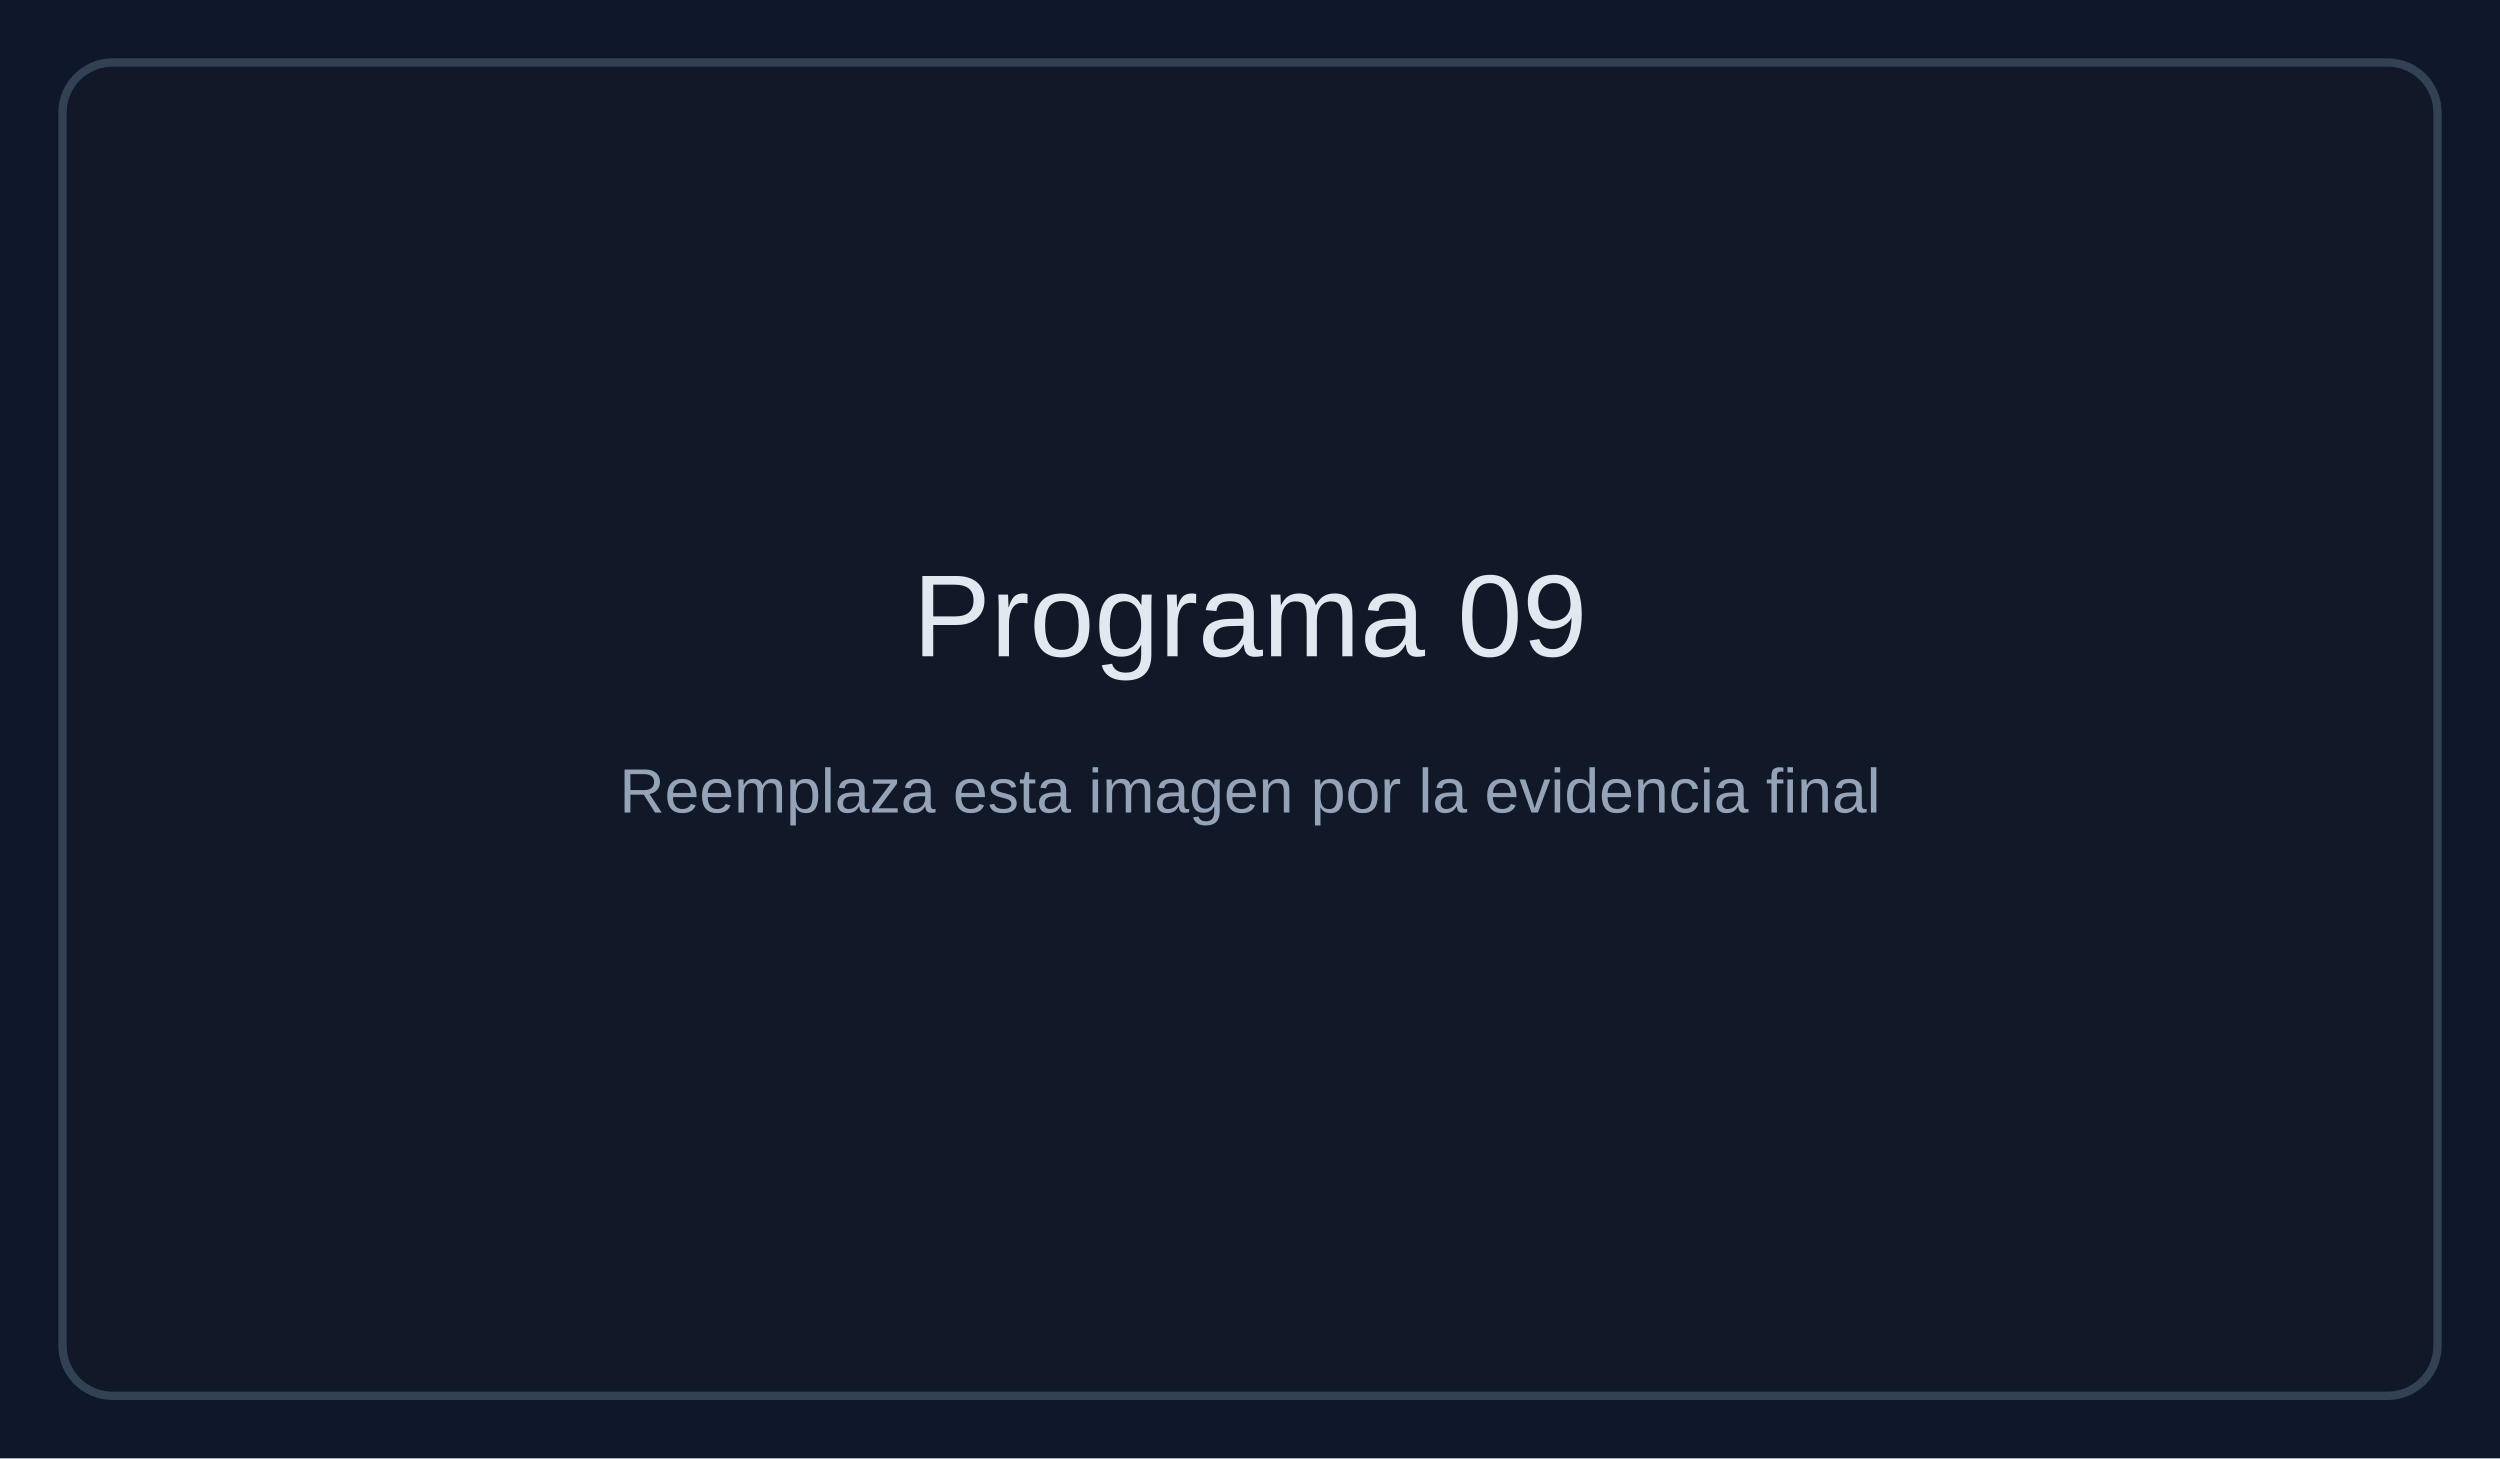
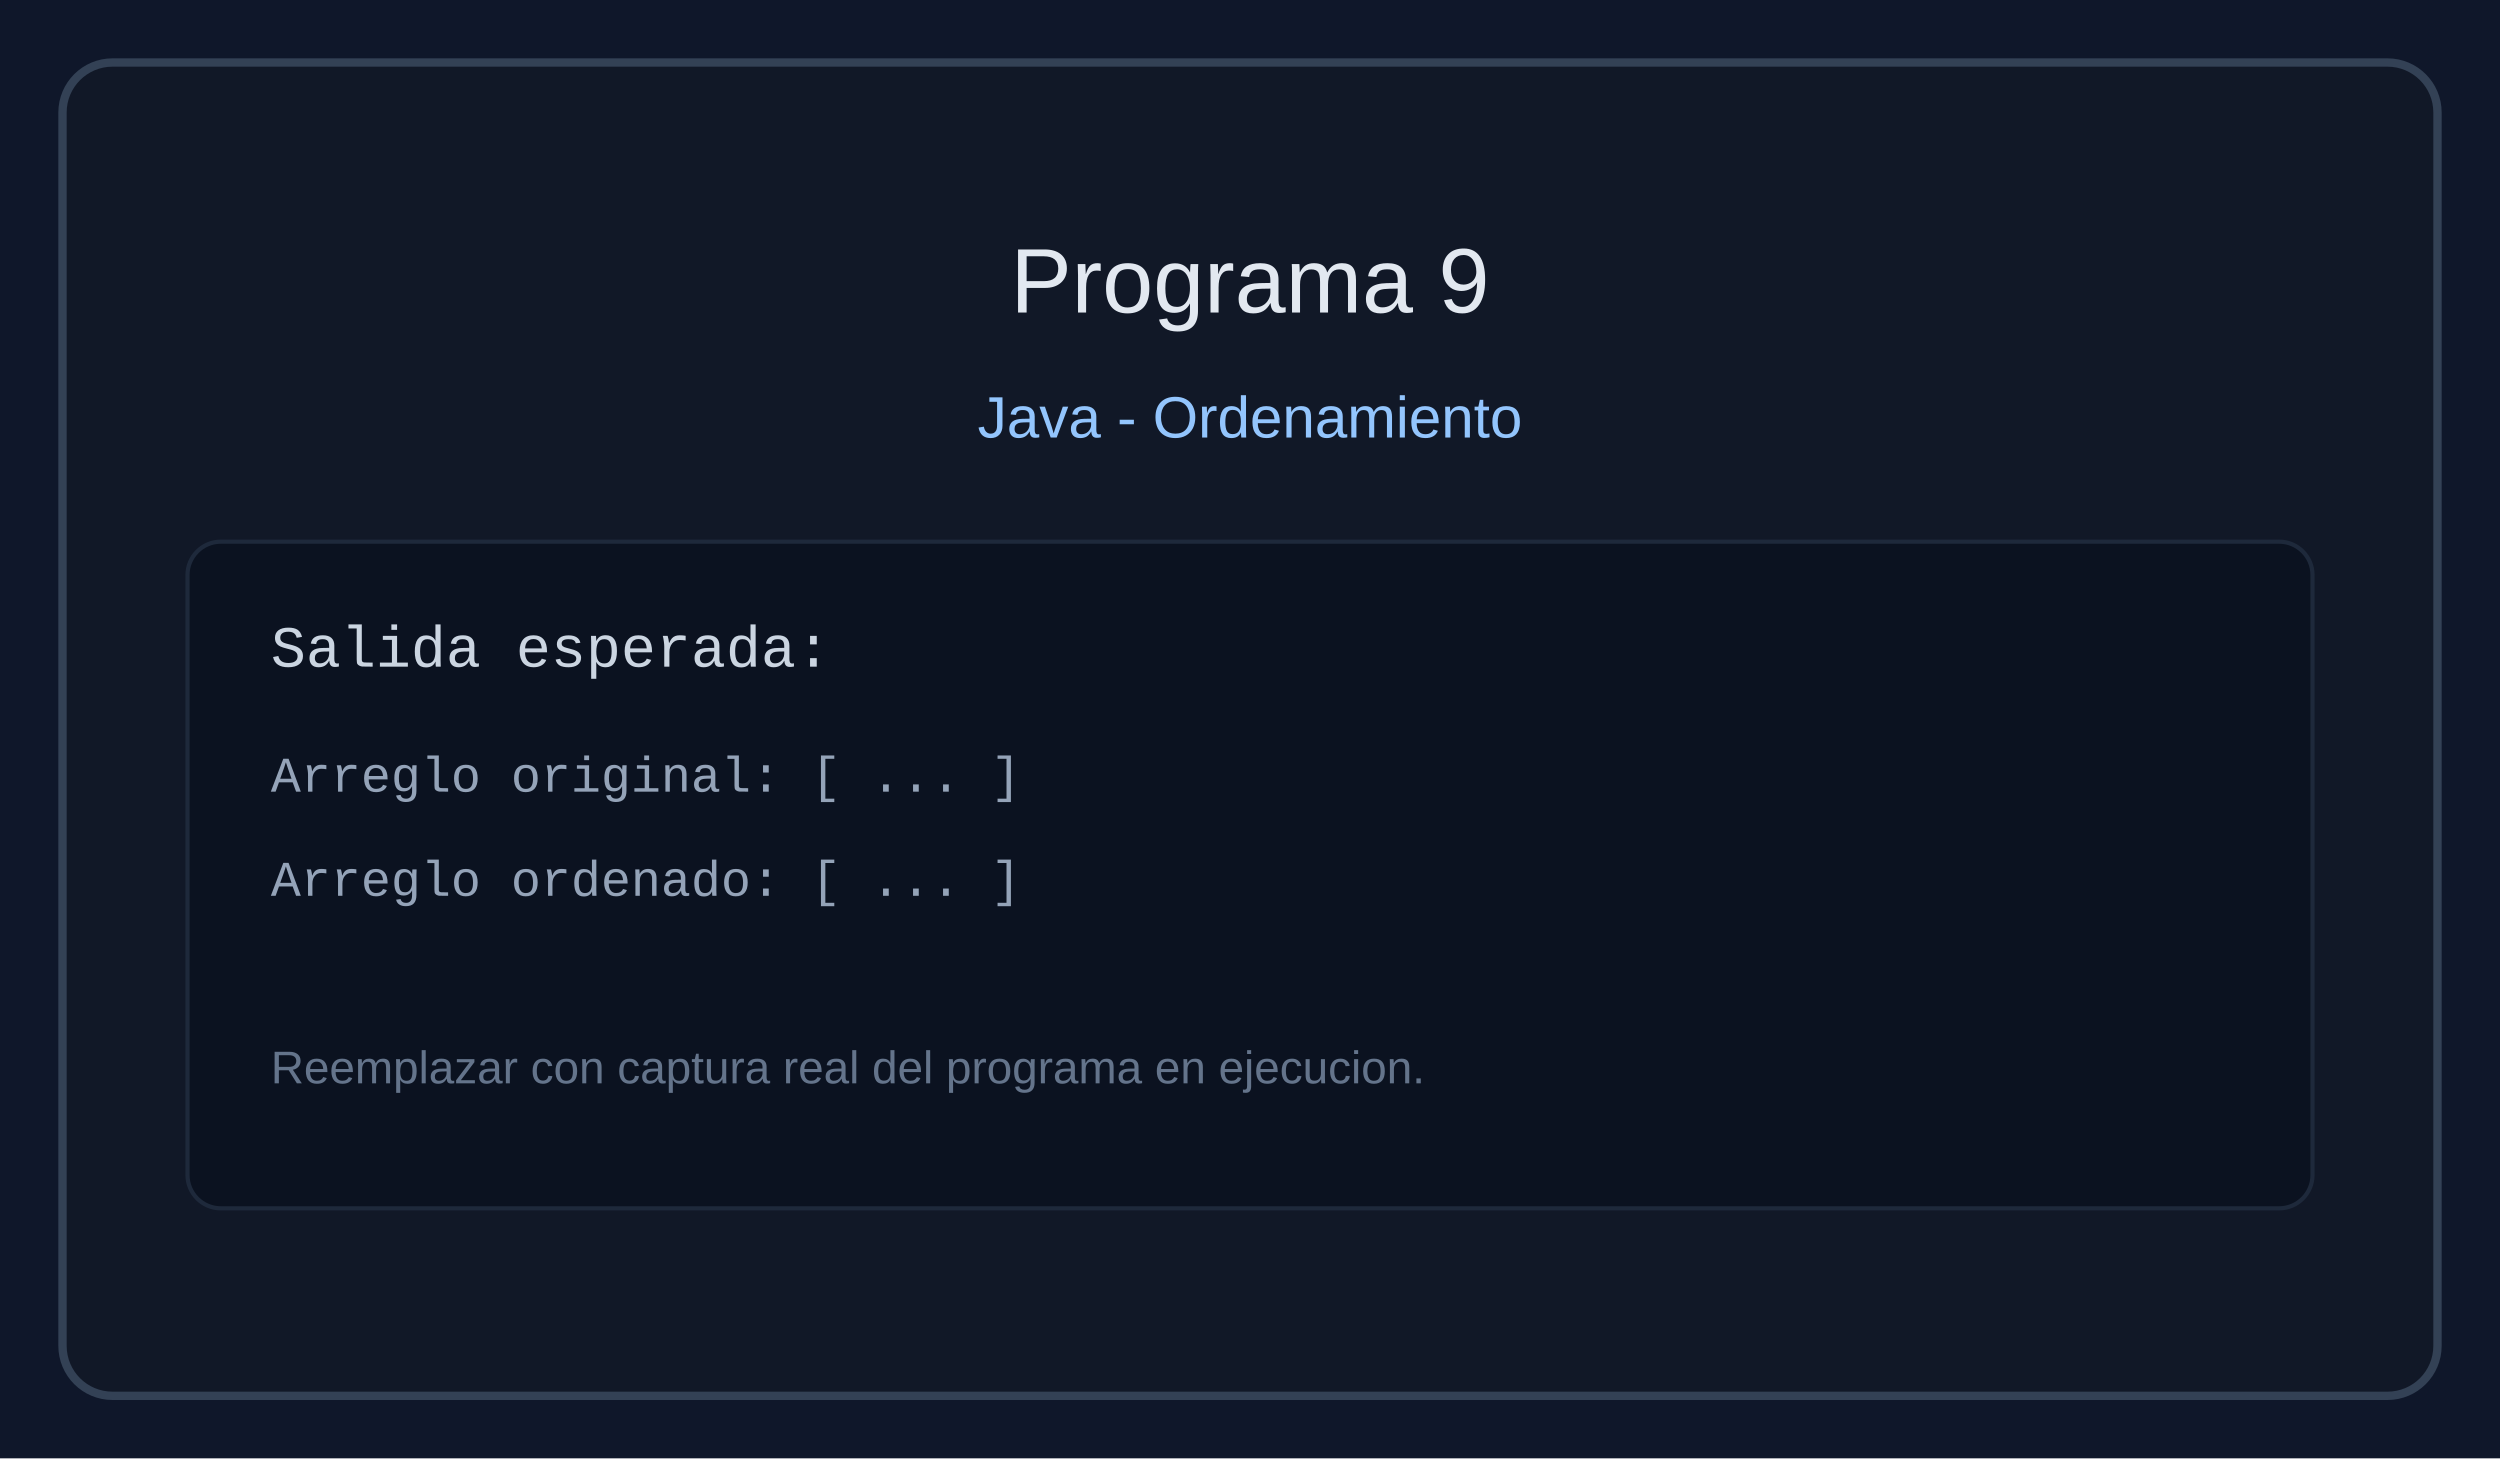
<svg xmlns="http://www.w3.org/2000/svg" width="1200" height="700" viewBox="0 0 1200 700" role="img" aria-labelledby="title desc">
  <rect width="1200" height="700" fill="#0f172a" />
  <rect x="30" y="30" width="1140" height="640" rx="24" fill="#111827" stroke="#334155" stroke-width="4" />
-   <text x="600" y="315" text-anchor="middle" fill="#e2e8f0" font-family="Arial, sans-serif" font-size="56">Programa 09</text>
-   <text x="600" y="390" text-anchor="middle" fill="#94a3b8" font-family="Arial, sans-serif" font-size="30">Reemplaza esta imagen por la evidencia final</text>
+   <text x="600" y="150" text-anchor="middle" fill="#e2e8f0" font-family="Arial, sans-serif" font-size="44">Programa 9</text>
+   <text x="600" y="210" text-anchor="middle" fill="#93c5fd" font-family="Arial, sans-serif" font-size="28">Java - Ordenamiento</text>
+   <rect x="90" y="260" width="1020" height="320" rx="16" fill="#0b1220" stroke="#1e293b" stroke-width="2" />
+   <text x="130" y="320" fill="#cbd5e1" font-family="Courier New, monospace" font-size="28">Salida esperada:</text>
+   <text x="130" y="380" fill="#94a3b8" font-family="Courier New, monospace" font-size="24">Arreglo original: [ ... ]</text>
+   <text x="130" y="430" fill="#94a3b8" font-family="Courier New, monospace" font-size="24">Arreglo ordenado: [ ... ]</text>
+   <text x="130" y="520" fill="#64748b" font-family="Arial, sans-serif" font-size="22">Reemplazar con captura real del programa en ejecucion.</text>
</svg>
